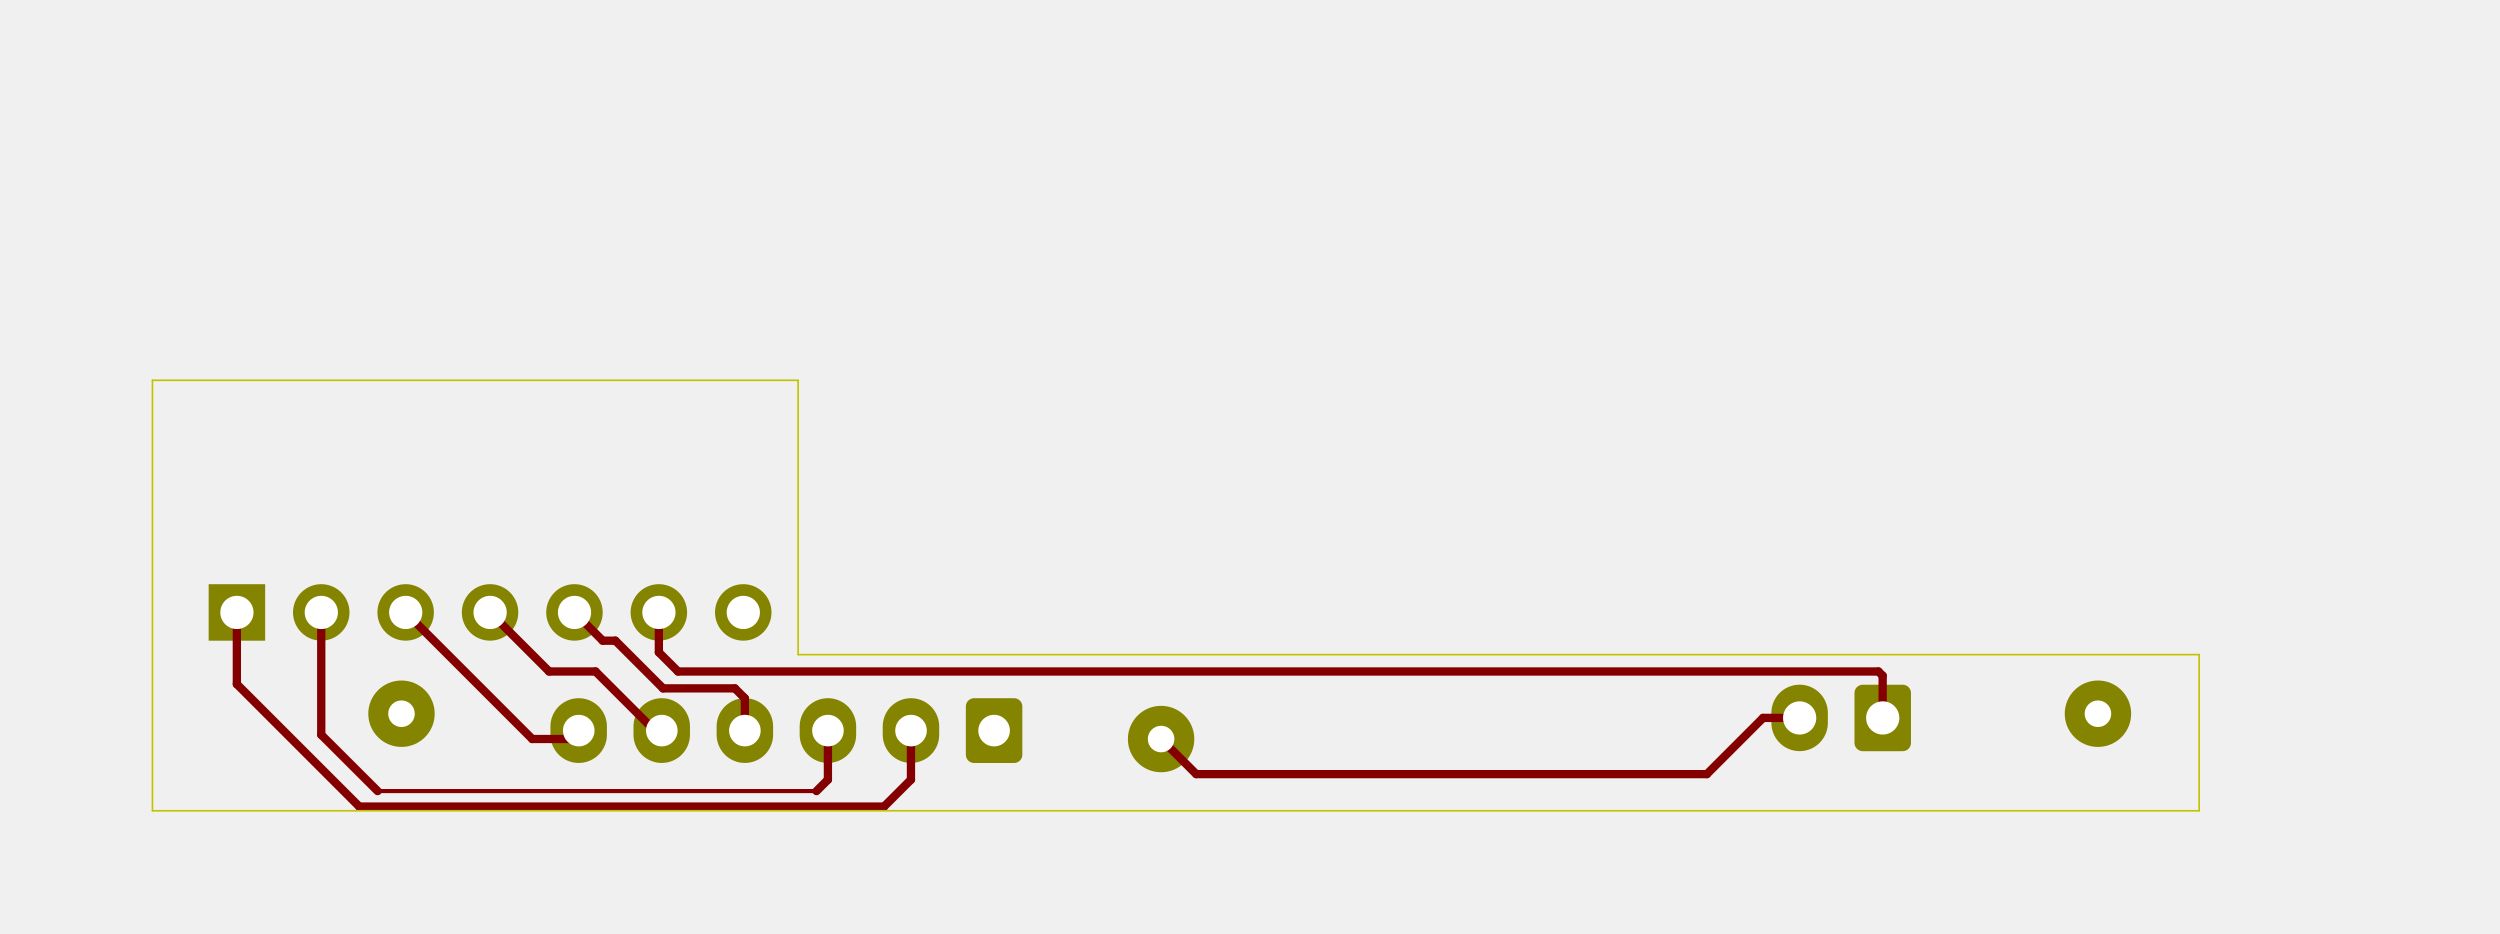
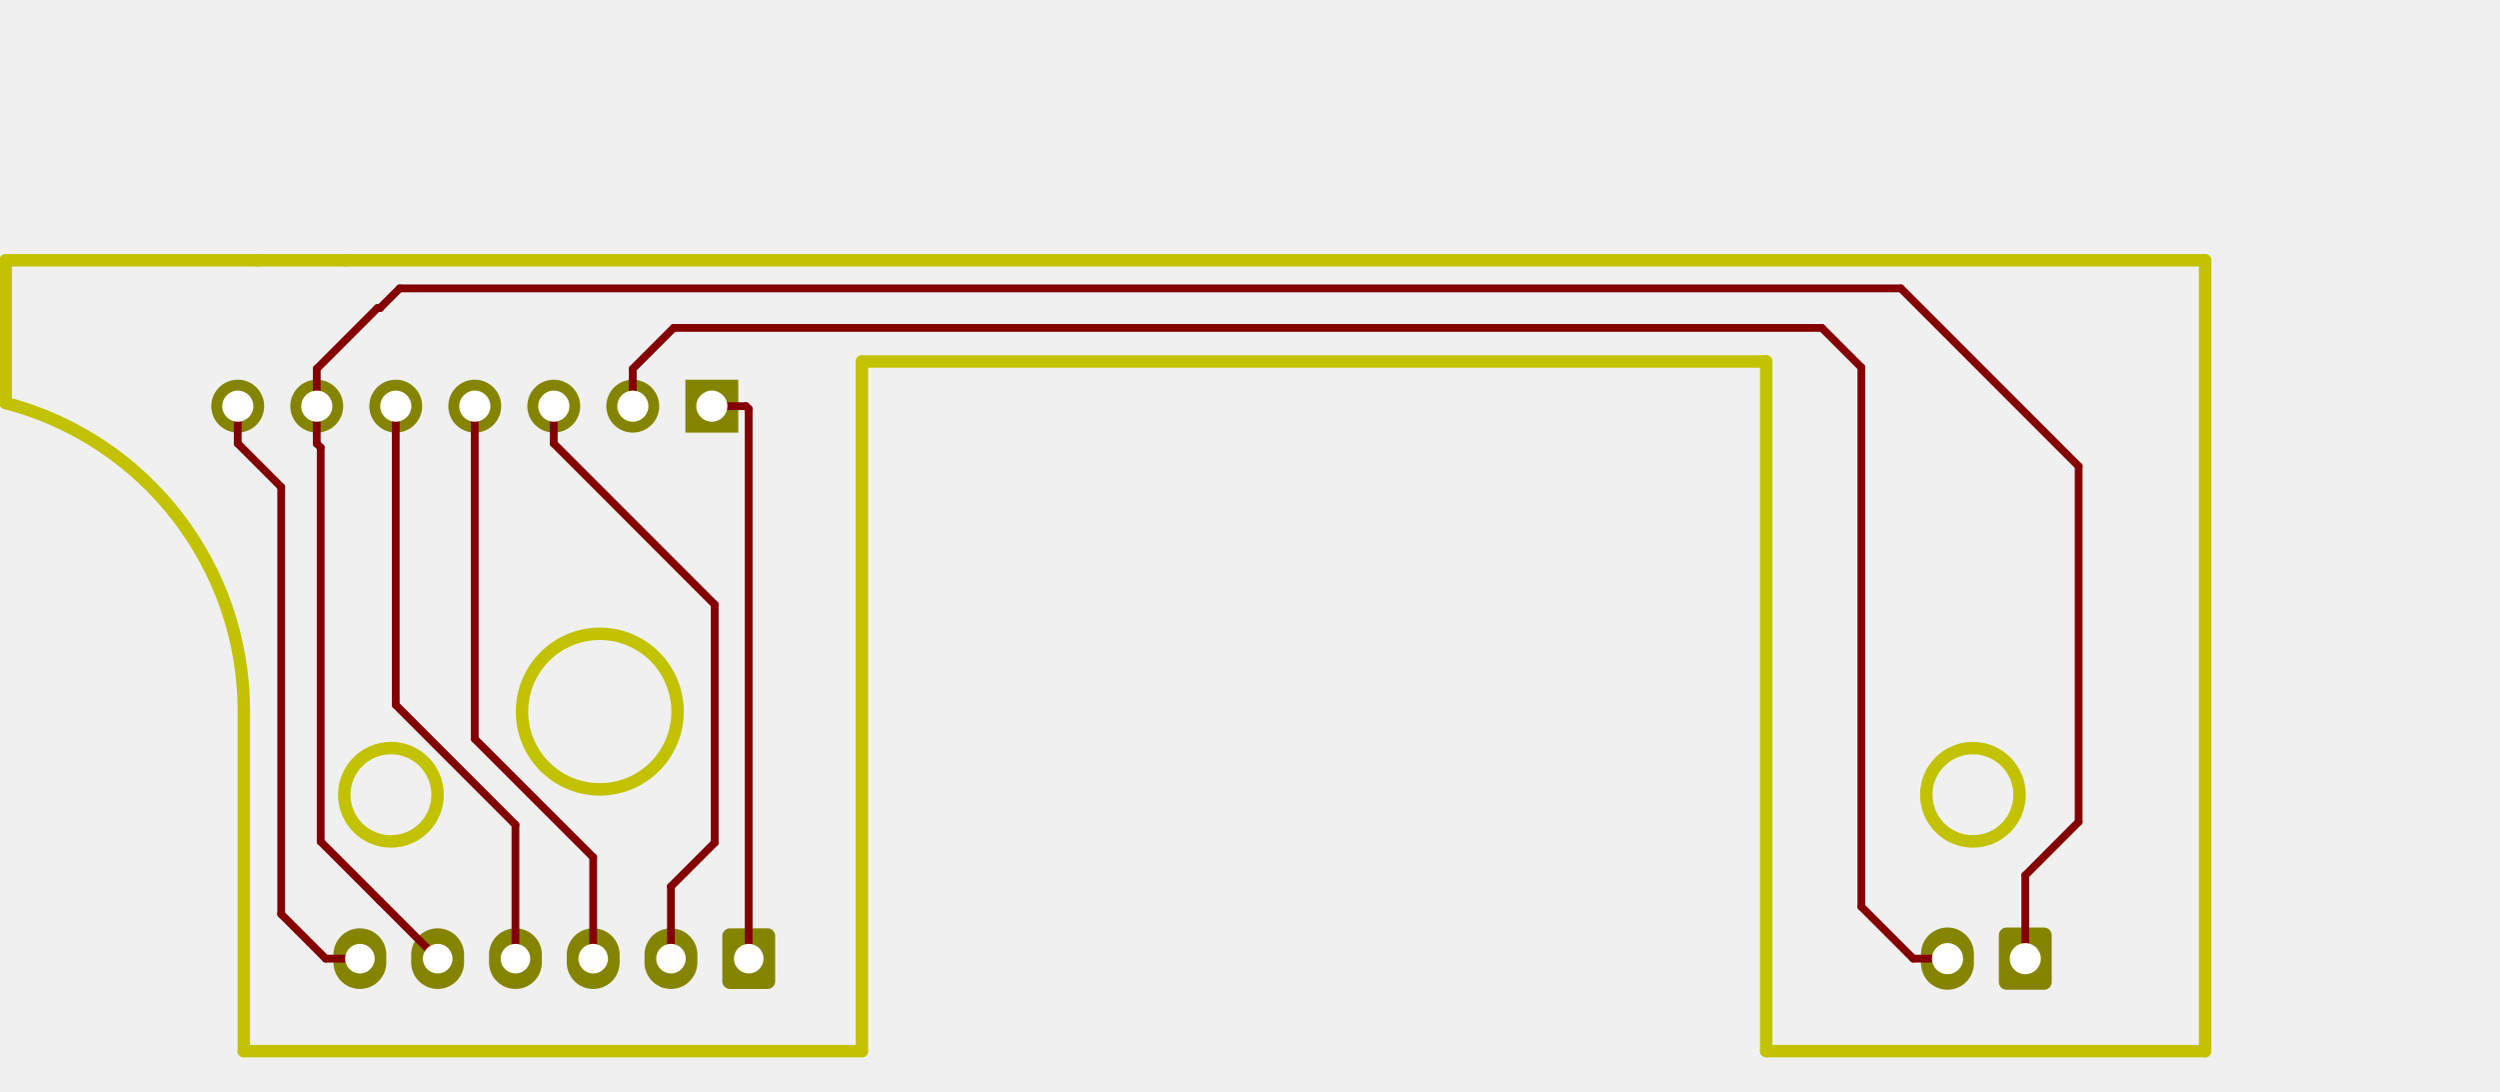
- <svg xmlns="http://www.w3.org/2000/svg" version="1.1" width="7.523cm" height="2.809cm" viewBox="0 0 29620 11060 ">
+ <svg xmlns="http://www.w3.org/2000/svg" version="1.1" width="8.034cm" height="3.508cm" viewBox="0 0 31630 13810 ">
  <g style="fill:#000000; fill-opacity:1;stroke:#000000; stroke-opacity:1; stroke-linecap:round; stroke-linejoin:round; " transform="translate(0 0) scale(1 1)">
</g>
  <g style="fill:#000000; fill-opacity:0.0;  stroke:#000000; stroke-width:-0; stroke-opacity:1;  stroke-linecap:round; stroke-linejoin:round;">
    <g>
</g>
    <g style="fill:#848400; fill-opacity:0.0;  stroke:#848400; stroke-width:-0; stroke-opacity:1;  stroke-linecap:round; stroke-linejoin:round;">
</g>
+     <g style="fill:#848400; fill-opacity:0.0;  stroke:#848400; stroke-width:0; stroke-opacity:1;  stroke-linecap:round; stroke-linejoin:round;">
+ </g>
    <g style="fill:#848400; fill-opacity:1.0;  stroke:#848400; stroke-width:0; stroke-opacity:1;  stroke-linecap:round; stroke-linejoin:round;">
-       <circle cx="13756.7" cy="8756.37" r="393.5" />
-     </g>
-     <g style="fill:#848400; fill-opacity:1.0;  stroke:#848400; stroke-width:393.701; stroke-opacity:1;  stroke-linecap:round; stroke-linejoin:round;">
- </g>
-     <g>
- </g>
-     <g style="fill:#848400; fill-opacity:1.0;  stroke:#848400; stroke-width:393.701; stroke-opacity:1;  stroke-linecap:round; stroke-linejoin:round;">
- </g>
+       <path style="fill:#848400; fill-opacity:1.0;  stroke:#848400; stroke-width:0; stroke-opacity:1;  stroke-linecap:round; stroke-linejoin:round;fill-rule:evenodd;" d="M 8675.13,5472.91 9344.42,5472.91 9344.42,4803.62 8675.13,4803.62 Z" />
+     </g>
    <g style="fill:#848400; fill-opacity:1.0;  stroke:#848400; stroke-width:669.291; stroke-opacity:1;  stroke-linecap:round; stroke-linejoin:round;">
</g>
    <g style="fill:#848400; fill-opacity:0.0;  stroke:#848400; stroke-width:669.291; stroke-opacity:1;  stroke-linecap:round; stroke-linejoin:round;">
-       <path d="M6856 8607 L6856 8705 " />
-       <path d="M7840 8607 L7840 8705 " />
-       <path d="M8825 8607 L8825 8705 " />
-       <path d="M9809 8607 L9809 8705 " />
-       <path d="M10793 8607 L10793 8705 " />
+       <path d="M8009 5138 L8009 5138 " />
+       <path d="M7009 5138 L7009 5138 " />
+       <path d="M6009 5138 L6009 5138 " />
+       <path d="M5009 5138 L5009 5138 " />
+       <path d="M4009 5138 L4009 5138 " />
+       <path d="M3009 5138 L3009 5138 " />
+     </g>
+     <g>
+ </g>
+     <g style="fill:#848400; fill-opacity:0.0;  stroke:#848400; stroke-width:669.291; stroke-opacity:1;  stroke-linecap:round; stroke-linejoin:round;">
+       <path d="M24649 12069 L24649 12187 " />
    </g>
    <g style="fill:#848400; fill-opacity:0.0;  stroke:#848400; stroke-width:0; stroke-opacity:1;  stroke-linecap:round; stroke-linejoin:round;">
</g>
    <g style="fill:#848400; fill-opacity:1.0;  stroke:#848400; stroke-width:0; stroke-opacity:1;  stroke-linecap:round; stroke-linejoin:round;">
-       <path style="fill:#848400; fill-opacity:1.0;  stroke:#848400; stroke-width:0; stroke-opacity:1;  stroke-linecap:round; stroke-linejoin:round;fill-rule:evenodd;" d="M 11532.1,8272.99 11522.5,8274.41 11513.2,8276.75 11504.1,8280.01 11495.3,8284.14 11487,8289.1 11479.3,8294.86 11472.1,8301.34 11465.6,8308.5 11459.9,8316.26 11454.9,8324.54 11450.8,8333.28 11447.5,8342.37 11445.2,8351.74 11443.8,8361.29 11443.3,8370.94 11443.3,8941.81 11443.8,8951.45 11445.2,8961.01 11447.5,8970.38 11450.8,8979.47 11454.9,8988.2 11459.9,8996.49 11465.6,9004.25 11472.1,9011.4 11479.3,9017.89 11487,9023.64 11495.3,9028.61 11504.1,9032.74 11513.2,9035.99 11522.5,9038.34 11532.1,9039.76 11541.7,9040.23 12014.2,9040.23 12023.8,9039.76 12033.4,9038.34 12042.7,9035.99 12051.8,9032.74 12060.6,9028.61 12068.9,9023.64 12076.6,9017.89 12083.8,9011.4 12090.3,9004.25 12096,8996.49 12101,8988.2 12105.1,8979.47 12108.4,8970.38 12110.7,8961.01 12112.1,8951.45 12112.6,8941.81 12112.6,8370.94 12112.1,8361.29 12110.7,8351.74 12108.4,8342.37 12105.1,8333.28 12101,8324.54 12096,8316.26 12090.3,8308.5 12083.8,8301.34 12076.6,8294.86 12068.9,8289.1 12060.6,8284.14 12051.8,8280.01 12042.7,8276.75 12033.4,8274.41 12023.8,8272.99 12014.2,8272.52 11541.7,8272.52 Z" />
+       <path style="fill:#848400; fill-opacity:1.0;  stroke:#848400; stroke-width:0; stroke-opacity:1;  stroke-linecap:round; stroke-linejoin:round;fill-rule:evenodd;" d="M 25388.2,11735 25378.6,11736.5 25369.2,11738.8 25360.1,11742.1 25351.4,11746.2 25343.1,11751.2 25335.4,11756.9 25328.2,11763.4 25321.7,11770.5 25316,11778.3 25311,11786.6 25306.9,11795.3 25303.6,11804.4 25301.3,11813.8 25299.9,11823.3 25299.4,11833 25299.4,12423.5 25299.9,12433.2 25301.3,12442.7 25303.6,12452.1 25306.9,12461.2 25311,12469.9 25316,12478.2 25321.7,12486 25328.2,12493.1 25335.4,12499.6 25343.1,12505.4 25351.4,12510.3 25360.1,12514.5 25369.2,12517.7 25378.6,12520.1 25388.2,12521.5 25397.8,12522 25870.3,12522 25879.9,12521.5 25889.5,12520.1 25898.8,12517.7 25907.9,12514.5 25916.6,12510.3 25924.9,12505.4 25932.7,12499.6 25939.8,12493.1 25946.3,12486 25952.1,12478.2 25957.1,12469.9 25961.2,12461.2 25964.4,12452.1 25966.8,12442.7 25968.2,12433.2 25968.7,12423.5 25968.7,11833 25968.2,11823.3 25966.8,11813.8 25964.4,11804.4 25961.2,11795.3 25957.1,11786.6 25952.1,11778.3 25946.3,11770.5 25939.8,11763.4 25932.7,11756.9 25924.9,11751.2 25916.6,11746.2 25907.9,11742.1 25898.8,11738.8 25889.5,11736.5 25879.9,11735 25870.3,11734.6 25397.8,11734.6 Z" />
    </g>
    <g>
</g>
    <g style="fill:#848400; fill-opacity:1.0;  stroke:#848400; stroke-width:0; stroke-opacity:1;  stroke-linecap:round; stroke-linejoin:round;">
-       <circle cx="24856.7" cy="8456.37" r="393.5" />
-     </g>
-     <g style="fill:#848400; fill-opacity:1.0;  stroke:#848400; stroke-width:393.701; stroke-opacity:1;  stroke-linecap:round; stroke-linejoin:round;">
- </g>
-     <g>
- </g>
-     <g style="fill:#848400; fill-opacity:1.0;  stroke:#848400; stroke-width:393.701; stroke-opacity:1;  stroke-linecap:round; stroke-linejoin:round;">
- </g>
-     <g style="fill:#848400; fill-opacity:1.0;  stroke:#848400; stroke-width:0; stroke-opacity:1;  stroke-linecap:round; stroke-linejoin:round;">
-       <circle cx="4756.69" cy="8456.37" r="393.5" />
-     </g>
-     <g style="fill:#848400; fill-opacity:1.0;  stroke:#848400; stroke-width:393.701; stroke-opacity:1;  stroke-linecap:round; stroke-linejoin:round;">
- </g>
-     <g>
- </g>
-     <g style="fill:#848400; fill-opacity:1.0;  stroke:#848400; stroke-width:393.701; stroke-opacity:1;  stroke-linecap:round; stroke-linejoin:round;">
- </g>
+       <path style="fill:#848400; fill-opacity:1.0;  stroke:#848400; stroke-width:0; stroke-opacity:1;  stroke-linecap:round; stroke-linejoin:round;fill-rule:evenodd;" d="M 9230.92,11744.9 9221.36,11746.3 9211.99,11748.6 9202.9,11751.9 9194.17,11756 9185.88,11761 9178.13,11766.7 9170.97,11773.2 9164.48,11780.4 9158.73,11788.1 9153.76,11796.4 9149.63,11805.2 9146.38,11814.3 9144.03,11823.6 9142.61,11833.2 9142.14,11842.8 9142.14,12413.7 9142.61,12423.3 9144.03,12432.9 9146.38,12442.3 9149.63,12451.4 9153.76,12460.1 9158.73,12468.4 9164.48,12476.1 9170.97,12483.3 9178.13,12489.8 9185.88,12495.5 9194.17,12500.5 9202.9,12504.6 9211.99,12507.9 9221.36,12510.2 9230.92,12511.6 9240.57,12512.1 9713.01,12512.1 9722.65,12511.6 9732.21,12510.2 9741.58,12507.9 9750.67,12504.6 9759.4,12500.5 9767.69,12495.5 9775.45,12489.8 9782.6,12483.3 9789.09,12476.1 9794.84,12468.4 9799.81,12460.1 9803.94,12451.4 9807.19,12442.3 9809.54,12432.9 9810.96,12423.3 9811.43,12413.7 9811.43,11842.8 9810.96,11833.2 9809.54,11823.6 9807.19,11814.3 9803.94,11805.2 9799.81,11796.4 9794.84,11788.1 9789.09,11780.4 9782.6,11773.2 9775.45,11766.7 9767.69,11761 9759.4,11756 9750.67,11751.9 9741.58,11748.6 9732.21,11746.3 9722.65,11744.9 9713.01,11744.4 9240.57,11744.4 Z" />
+     </g>
    <g style="fill:#848400; fill-opacity:1.0;  stroke:#848400; stroke-width:669.291; stroke-opacity:1;  stroke-linecap:round; stroke-linejoin:round;">
</g>
    <g style="fill:#848400; fill-opacity:0.0;  stroke:#848400; stroke-width:669.291; stroke-opacity:1;  stroke-linecap:round; stroke-linejoin:round;">
-       <path d="M8806 7256 L8806 7256 " />
-       <path d="M7806 7256 L7806 7256 " />
-       <path d="M6806 7256 L6806 7256 " />
-       <path d="M5806 7256 L5806 7256 " />
-       <path d="M4806 7256 L4806 7256 " />
-       <path d="M3806 7256 L3806 7256 " />
-     </g>
-     <g style="fill:#848400; fill-opacity:0.0;  stroke:#848400; stroke-width:0; stroke-opacity:1;  stroke-linecap:round; stroke-linejoin:round;">
- </g>
-     <g style="fill:#848400; fill-opacity:1.0;  stroke:#848400; stroke-width:0; stroke-opacity:1;  stroke-linecap:round; stroke-linejoin:round;">
-       <path style="fill:#848400; fill-opacity:1.0;  stroke:#848400; stroke-width:0; stroke-opacity:1;  stroke-linecap:round; stroke-linejoin:round;fill-rule:evenodd;" d="M 3141.34,6921.73 2472.04,6921.73 2472.04,7591.02 3141.34,7591.02 Z" />
-     </g>
-     <g>
- </g>
-     <g style="fill:#848400; fill-opacity:1.0;  stroke:#848400; stroke-width:0; stroke-opacity:1;  stroke-linecap:round; stroke-linejoin:round;">
- </g>
-     <g style="fill:#848400; fill-opacity:1.0;  stroke:#848400; stroke-width:669.291; stroke-opacity:1;  stroke-linecap:round; stroke-linejoin:round;">
- </g>
-     <g style="fill:#848400; fill-opacity:0.0;  stroke:#848400; stroke-width:669.291; stroke-opacity:1;  stroke-linecap:round; stroke-linejoin:round;">
-       <path d="M21322 8447 L21322 8565 " />
-     </g>
-     <g style="fill:#848400; fill-opacity:0.0;  stroke:#848400; stroke-width:0; stroke-opacity:1;  stroke-linecap:round; stroke-linejoin:round;">
- </g>
-     <g style="fill:#848400; fill-opacity:1.0;  stroke:#848400; stroke-width:0; stroke-opacity:1;  stroke-linecap:round; stroke-linejoin:round;">
-       <path style="fill:#848400; fill-opacity:1.0;  stroke:#848400; stroke-width:0; stroke-opacity:1;  stroke-linecap:round; stroke-linejoin:round;fill-rule:evenodd;" d="M 22060.8,8113.15 22051.3,8114.56 22041.9,8116.91 22032.8,8120.17 22024.1,8124.3 22015.8,8129.26 22008,8135.01 22000.9,8141.5 21994.4,8148.66 21988.6,8156.42 21983.7,8164.7 21979.5,8173.43 21976.3,8182.53 21973.9,8191.9 21972.5,8201.45 21972,8211.1 21972,8801.65 21972.5,8811.3 21973.9,8820.85 21976.3,8830.22 21979.5,8839.32 21983.7,8848.05 21988.6,8856.33 21994.4,8864.09 22000.9,8871.25 22008,8877.73 22015.8,8883.49 22024.1,8888.45 22032.8,8892.58 22041.9,8895.84 22051.3,8898.18 22060.8,8899.6 22070.5,8900.08 22542.9,8900.08 22552.6,8899.6 22562.1,8898.18 22571.5,8895.84 22580.6,8892.58 22589.3,8888.45 22597.6,8883.49 22605.3,8877.73 22612.5,8871.25 22619,8864.09 22624.7,8856.33 22629.7,8848.05 22633.8,8839.32 22637.1,8830.22 22639.4,8820.85 22640.9,8811.3 22641.3,8801.65 22641.3,8211.1 22640.9,8201.45 22639.4,8191.9 22637.1,8182.53 22633.8,8173.43 22629.7,8164.7 22624.7,8156.42 22619,8148.66 22612.5,8141.5 22605.3,8135.01 22597.6,8129.26 22589.3,8124.3 22580.6,8120.17 22571.5,8116.91 22562.1,8114.56 22552.6,8113.15 22542.9,8112.67 22070.5,8112.67 Z" />
-     </g>
-     <g>
- </g>
-     <g>
- </g>
-     <g style="fill:#840000; fill-opacity:1.0;  stroke:#840000; stroke-width:0; stroke-opacity:1;  stroke-linecap:round; stroke-linejoin:round;">
- </g>
-     <g style="fill:#840000; fill-opacity:1.0;  stroke:#840000; stroke-width:98.425; stroke-opacity:1;  stroke-linecap:round; stroke-linejoin:round;">
+       <path d="M8492 12079 L8492 12177 " />
+       <path d="M7508 12079 L7508 12177 " />
+       <path d="M6524 12079 L6524 12177 " />
+       <path d="M5539 12079 L5539 12177 " />
+       <path d="M4555 12079 L4555 12177 " />
+     </g>
+     <g>
+ </g>
+     <g>
+ </g>
+     <g style="fill:#840000; fill-opacity:0.0;  stroke:#840000; stroke-width:669.291; stroke-opacity:1;  stroke-linecap:round; stroke-linejoin:round;">
</g>
    <g style="fill:#840000; fill-opacity:0.0;  stroke:#840000; stroke-width:98.425; stroke-opacity:1;  stroke-linecap:round; stroke-linejoin:round;">
-       <path d="M2806 8106 L2806 7256 " />
-       <path d="M22306 8006 L22306 8506 " />
-       <path d="M22256 7956 L22306 8006 " />
-       <path d="M8033 7956 L22256 7956 " />
-       <path d="M7806 7256 L7806 7729 " />
-       <path d="M7806 7729 L8033 7956 " />
-       <path d="M21322 8506 L20889 8506 " />
-       <path d="M7840 8756 L7840 8740 " />
-       <path d="M4256 9556 L2806 8106 " />
-       <path d="M6306 8756 L4806 7256 " />
-       <path d="M6856 8756 L6306 8756 " />
-       <path d="M6506 7956 L5806 7256 " />
-       <path d="M7056 7956 L6506 7956 " />
-       <path d="M7840 8740 L7056 7956 " />
-       <path d="M10475 9556 L4256 9556 " />
-       <path d="M10793 8756 L10793 9238 " />
-       <path d="M10793 9238 L10475 9556 " />
-       <path d="M7141 7591 L7291 7591 " />
-       <path d="M6806 7256 L7141 7591 " />
-       <path d="M7291 7591 L7856 8156 " />
-       <path d="M7856 8156 L8707 8156 " />
-       <path d="M8825 8274 L8825 8756 " />
-       <path d="M8707 8156 L8825 8274 " />
-       <path d="M6856 8656 L6856 8556 " />
-       <path d="M20889 8506 L20223 9172 " />
-       <path d="M14173 9172 L13756 8756 " />
-       <path d="M20223 9172 L14173 9172 " />
-       <path d="M3806 8706 L3806 7256 " />
-       <path d="M4474 9373 L3806 8706 " />
-       <path d="M9809 8756 L9809 9238 " />
-       <path d="M9809 9238 L9674 9373 " />
-     </g>
-     <g style="fill:#840000; fill-opacity:0.0;  stroke:#840000; stroke-width:49.213; stroke-opacity:1;  stroke-linecap:round; stroke-linejoin:round;">
-       <path d="M9674 9373 L4474 9373 " />
-     </g>
-     <g>
- </g>
-   </g>
-   <g style="fill:#FFFFFF; fill-opacity:0.0;  stroke:#FFFFFF; stroke-width:49.213; stroke-opacity:1;  stroke-linecap:round; stroke-linejoin:round;">
- </g>
-   <g style="fill:#FFFFFF; fill-opacity:1.0;  stroke:#FFFFFF; stroke-width:0; stroke-opacity:1;  stroke-linecap:round; stroke-linejoin:round;">
-     <circle cx="13756.7" cy="8756.37" r="157.5" />
-   </g>
-   <g style="fill:#FFFFFF; fill-opacity:1.0;  stroke:#FFFFFF; stroke-width:393.701; stroke-opacity:1;  stroke-linecap:round; stroke-linejoin:round;">
- </g>
-   <g style="fill:#FFFFFF; fill-opacity:1.0;  stroke:#FFFFFF; stroke-width:0; stroke-opacity:1;  stroke-linecap:round; stroke-linejoin:round;">
-     <circle cx="6856.69" cy="8656.37" r="187.008" />
-   </g>
-   <g style="fill:#FFFFFF; fill-opacity:1.0;  stroke:#FFFFFF; stroke-width:393.701; stroke-opacity:1;  stroke-linecap:round; stroke-linejoin:round;">
- </g>
-   <g style="fill:#FFFFFF; fill-opacity:1.0;  stroke:#FFFFFF; stroke-width:0; stroke-opacity:1;  stroke-linecap:round; stroke-linejoin:round;">
-     <circle cx="7840.94" cy="8656.37" r="187.008" />
-   </g>
-   <g style="fill:#FFFFFF; fill-opacity:1.0;  stroke:#FFFFFF; stroke-width:393.701; stroke-opacity:1;  stroke-linecap:round; stroke-linejoin:round;">
- </g>
-   <g style="fill:#FFFFFF; fill-opacity:1.0;  stroke:#FFFFFF; stroke-width:0; stroke-opacity:1;  stroke-linecap:round; stroke-linejoin:round;">
-     <circle cx="8825.19" cy="8656.37" r="187.008" />
-   </g>
-   <g style="fill:#FFFFFF; fill-opacity:1.0;  stroke:#FFFFFF; stroke-width:393.701; stroke-opacity:1;  stroke-linecap:round; stroke-linejoin:round;">
- </g>
-   <g style="fill:#FFFFFF; fill-opacity:1.0;  stroke:#FFFFFF; stroke-width:0; stroke-opacity:1;  stroke-linecap:round; stroke-linejoin:round;">
-     <circle cx="9809.45" cy="8656.37" r="187.008" />
-   </g>
-   <g style="fill:#FFFFFF; fill-opacity:1.0;  stroke:#FFFFFF; stroke-width:393.701; stroke-opacity:1;  stroke-linecap:round; stroke-linejoin:round;">
- </g>
-   <g style="fill:#FFFFFF; fill-opacity:1.0;  stroke:#FFFFFF; stroke-width:0; stroke-opacity:1;  stroke-linecap:round; stroke-linejoin:round;">
-     <circle cx="10793.7" cy="8656.37" r="187.008" />
-   </g>
-   <g style="fill:#FFFFFF; fill-opacity:1.0;  stroke:#FFFFFF; stroke-width:393.701; stroke-opacity:1;  stroke-linecap:round; stroke-linejoin:round;">
- </g>
-   <g style="fill:#FFFFFF; fill-opacity:1.0;  stroke:#FFFFFF; stroke-width:0; stroke-opacity:1;  stroke-linecap:round; stroke-linejoin:round;">
-     <circle cx="11777.9" cy="8656.37" r="187.008" />
-   </g>
-   <g style="fill:#FFFFFF; fill-opacity:1.0;  stroke:#FFFFFF; stroke-width:393.701; stroke-opacity:1;  stroke-linecap:round; stroke-linejoin:round;">
- </g>
-   <g style="fill:#FFFFFF; fill-opacity:1.0;  stroke:#FFFFFF; stroke-width:0; stroke-opacity:1;  stroke-linecap:round; stroke-linejoin:round;">
-     <circle cx="24856.7" cy="8456.37" r="157.5" />
-   </g>
-   <g style="fill:#FFFFFF; fill-opacity:1.0;  stroke:#FFFFFF; stroke-width:393.701; stroke-opacity:1;  stroke-linecap:round; stroke-linejoin:round;">
- </g>
-   <g style="fill:#FFFFFF; fill-opacity:1.0;  stroke:#FFFFFF; stroke-width:0; stroke-opacity:1;  stroke-linecap:round; stroke-linejoin:round;">
-     <circle cx="4756.69" cy="8456.37" r="157.5" />
-   </g>
-   <g style="fill:#FFFFFF; fill-opacity:1.0;  stroke:#FFFFFF; stroke-width:393.701; stroke-opacity:1;  stroke-linecap:round; stroke-linejoin:round;">
- </g>
-   <g style="fill:#FFFFFF; fill-opacity:1.0;  stroke:#FFFFFF; stroke-width:0; stroke-opacity:1;  stroke-linecap:round; stroke-linejoin:round;">
-     <circle cx="8806.69" cy="7256.37" r="196.85" />
-   </g>
-   <g style="fill:#FFFFFF; fill-opacity:1.0;  stroke:#FFFFFF; stroke-width:393.701; stroke-opacity:1;  stroke-linecap:round; stroke-linejoin:round;">
- </g>
-   <g style="fill:#FFFFFF; fill-opacity:1.0;  stroke:#FFFFFF; stroke-width:0; stroke-opacity:1;  stroke-linecap:round; stroke-linejoin:round;">
-     <circle cx="7806.69" cy="7256.37" r="196.85" />
-   </g>
-   <g style="fill:#FFFFFF; fill-opacity:1.0;  stroke:#FFFFFF; stroke-width:393.701; stroke-opacity:1;  stroke-linecap:round; stroke-linejoin:round;">
- </g>
-   <g style="fill:#FFFFFF; fill-opacity:1.0;  stroke:#FFFFFF; stroke-width:0; stroke-opacity:1;  stroke-linecap:round; stroke-linejoin:round;">
-     <circle cx="6806.69" cy="7256.37" r="196.85" />
-   </g>
-   <g style="fill:#FFFFFF; fill-opacity:1.0;  stroke:#FFFFFF; stroke-width:393.701; stroke-opacity:1;  stroke-linecap:round; stroke-linejoin:round;">
- </g>
-   <g style="fill:#FFFFFF; fill-opacity:1.0;  stroke:#FFFFFF; stroke-width:0; stroke-opacity:1;  stroke-linecap:round; stroke-linejoin:round;">
-     <circle cx="5806.69" cy="7256.37" r="196.85" />
-   </g>
-   <g style="fill:#FFFFFF; fill-opacity:1.0;  stroke:#FFFFFF; stroke-width:393.701; stroke-opacity:1;  stroke-linecap:round; stroke-linejoin:round;">
- </g>
-   <g style="fill:#FFFFFF; fill-opacity:1.0;  stroke:#FFFFFF; stroke-width:0; stroke-opacity:1;  stroke-linecap:round; stroke-linejoin:round;">
-     <circle cx="4806.69" cy="7256.37" r="196.85" />
-   </g>
-   <g style="fill:#FFFFFF; fill-opacity:1.0;  stroke:#FFFFFF; stroke-width:393.701; stroke-opacity:1;  stroke-linecap:round; stroke-linejoin:round;">
- </g>
-   <g style="fill:#FFFFFF; fill-opacity:1.0;  stroke:#FFFFFF; stroke-width:0; stroke-opacity:1;  stroke-linecap:round; stroke-linejoin:round;">
-     <circle cx="3806.69" cy="7256.37" r="196.85" />
-   </g>
-   <g style="fill:#FFFFFF; fill-opacity:1.0;  stroke:#FFFFFF; stroke-width:393.701; stroke-opacity:1;  stroke-linecap:round; stroke-linejoin:round;">
- </g>
-   <g style="fill:#FFFFFF; fill-opacity:1.0;  stroke:#FFFFFF; stroke-width:0; stroke-opacity:1;  stroke-linecap:round; stroke-linejoin:round;">
-     <circle cx="2806.69" cy="7256.37" r="196.85" />
-   </g>
-   <g style="fill:#FFFFFF; fill-opacity:1.0;  stroke:#FFFFFF; stroke-width:393.701; stroke-opacity:1;  stroke-linecap:round; stroke-linejoin:round;">
- </g>
-   <g style="fill:#FFFFFF; fill-opacity:1.0;  stroke:#FFFFFF; stroke-width:0; stroke-opacity:1;  stroke-linecap:round; stroke-linejoin:round;">
-     <circle cx="21322.4" cy="8506.37" r="196.85" />
-   </g>
-   <g style="fill:#FFFFFF; fill-opacity:1.0;  stroke:#FFFFFF; stroke-width:393.701; stroke-opacity:1;  stroke-linecap:round; stroke-linejoin:round;">
- </g>
-   <g style="fill:#FFFFFF; fill-opacity:1.0;  stroke:#FFFFFF; stroke-width:0; stroke-opacity:1;  stroke-linecap:round; stroke-linejoin:round;">
-     <circle cx="22306.7" cy="8506.37" r="196.85" />
+       <path d="M4009 4665 L4776 3898 " />
+       <path d="M4009 5138 L4009 4665 " />
+       <path d="M4776 3898 L4809 3898 " />
+       <path d="M4809 3898 L5059 3648 " />
+       <path d="M5059 3648 L24059 3648 " />
+       <path d="M24059 3648 L26309 5898 " />
+       <path d="M26309 5898 L26309 10398 " />
+       <path d="M25634 11074 L25634 12128 " />
+       <path d="M26309 10398 L25634 11074 " />
+       <path d="M23559 11471 L24216 12128 " />
+       <path d="M8009 4665 L8526 4148 " />
+       <path d="M8526 4148 L23059 4148 " />
+       <path d="M23559 4648 L23559 11471 " />
+       <path d="M24216 12128 L24649 12128 " />
+       <path d="M8009 5138 L8009 4665 " />
+       <path d="M23059 4148 L23559 4648 " />
+       <path d="M7009 5611 L9046 7648 " />
+       <path d="M7009 5138 L7009 5611 " />
+       <path d="M9046 7648 L9046 10661 " />
+       <path d="M8492 11215 L8492 12128 " />
+       <path d="M9046 10661 L8492 11215 " />
+       <path d="M6009 9348 L6009 5138 " />
+       <path d="M7508 12128 L7508 10846 " />
+       <path d="M7508 10846 L6009 9348 " />
+       <path d="M6524 12128 L6524 10434 " />
+       <path d="M5009 8919 L5009 5138 " />
+       <path d="M6524 10434 L5009 8919 " />
+       <path d="M3009 5611 L3559 6161 " />
+       <path d="M3009 5138 L3009 5611 " />
+       <path d="M3559 11565 L4122 12128 " />
+       <path d="M4122 12128 L4555 12128 " />
+       <path d="M3559 6161 L3559 11565 " />
+       <path d="M4809 11398 L5539 12128 " />
+       <path d="M4059 10648 L4809 11398 " />
+       <path d="M4059 5661 L4059 10648 " />
+       <path d="M4009 5138 L4009 5611 " />
+       <path d="M4009 5611 L4059 5661 " />
+       <path d="M9442 5138 L9009 5138 " />
+       <path d="M9476 5172 L9442 5138 " />
+       <path d="M9476 12128 L9476 5172 " />
+     </g>
+     <g>
+ </g>
+   </g>
+   <g style="fill:#FFFFFF; fill-opacity:0.0;  stroke:#FFFFFF; stroke-width:98.425; stroke-opacity:1;  stroke-linecap:round; stroke-linejoin:round;">
+ </g>
+   <g style="fill:#FFFFFF; fill-opacity:1.0;  stroke:#FFFFFF; stroke-width:0; stroke-opacity:1;  stroke-linecap:round; stroke-linejoin:round;">
+     <circle cx="9009.78" cy="5138.26" r="196.85" />
+   </g>
+   <g style="fill:#FFFFFF; fill-opacity:1.0;  stroke:#FFFFFF; stroke-width:393.701; stroke-opacity:1;  stroke-linecap:round; stroke-linejoin:round;">
+ </g>
+   <g style="fill:#FFFFFF; fill-opacity:1.0;  stroke:#FFFFFF; stroke-width:0; stroke-opacity:1;  stroke-linecap:round; stroke-linejoin:round;">
+     <circle cx="8009.78" cy="5138.26" r="196.85" />
+   </g>
+   <g style="fill:#FFFFFF; fill-opacity:1.0;  stroke:#FFFFFF; stroke-width:393.701; stroke-opacity:1;  stroke-linecap:round; stroke-linejoin:round;">
+ </g>
+   <g style="fill:#FFFFFF; fill-opacity:1.0;  stroke:#FFFFFF; stroke-width:0; stroke-opacity:1;  stroke-linecap:round; stroke-linejoin:round;">
+     <circle cx="7009.78" cy="5138.26" r="196.85" />
+   </g>
+   <g style="fill:#FFFFFF; fill-opacity:1.0;  stroke:#FFFFFF; stroke-width:393.701; stroke-opacity:1;  stroke-linecap:round; stroke-linejoin:round;">
+ </g>
+   <g style="fill:#FFFFFF; fill-opacity:1.0;  stroke:#FFFFFF; stroke-width:0; stroke-opacity:1;  stroke-linecap:round; stroke-linejoin:round;">
+     <circle cx="6009.78" cy="5138.26" r="196.85" />
+   </g>
+   <g style="fill:#FFFFFF; fill-opacity:1.0;  stroke:#FFFFFF; stroke-width:393.701; stroke-opacity:1;  stroke-linecap:round; stroke-linejoin:round;">
+ </g>
+   <g style="fill:#FFFFFF; fill-opacity:1.0;  stroke:#FFFFFF; stroke-width:0; stroke-opacity:1;  stroke-linecap:round; stroke-linejoin:round;">
+     <circle cx="5009.78" cy="5138.26" r="196.85" />
+   </g>
+   <g style="fill:#FFFFFF; fill-opacity:1.0;  stroke:#FFFFFF; stroke-width:393.701; stroke-opacity:1;  stroke-linecap:round; stroke-linejoin:round;">
+ </g>
+   <g style="fill:#FFFFFF; fill-opacity:1.0;  stroke:#FFFFFF; stroke-width:0; stroke-opacity:1;  stroke-linecap:round; stroke-linejoin:round;">
+     <circle cx="4009.78" cy="5138.26" r="196.85" />
+   </g>
+   <g style="fill:#FFFFFF; fill-opacity:1.0;  stroke:#FFFFFF; stroke-width:393.701; stroke-opacity:1;  stroke-linecap:round; stroke-linejoin:round;">
+ </g>
+   <g style="fill:#FFFFFF; fill-opacity:1.0;  stroke:#FFFFFF; stroke-width:0; stroke-opacity:1;  stroke-linecap:round; stroke-linejoin:round;">
+     <circle cx="3009.78" cy="5138.26" r="196.85" />
+   </g>
+   <g style="fill:#FFFFFF; fill-opacity:1.0;  stroke:#FFFFFF; stroke-width:393.701; stroke-opacity:1;  stroke-linecap:round; stroke-linejoin:round;">
+ </g>
+   <g style="fill:#FFFFFF; fill-opacity:1.0;  stroke:#FFFFFF; stroke-width:0; stroke-opacity:1;  stroke-linecap:round; stroke-linejoin:round;">
+     <circle cx="24649.8" cy="12128.3" r="196.85" />
+   </g>
+   <g style="fill:#FFFFFF; fill-opacity:1.0;  stroke:#FFFFFF; stroke-width:393.701; stroke-opacity:1;  stroke-linecap:round; stroke-linejoin:round;">
+ </g>
+   <g style="fill:#FFFFFF; fill-opacity:1.0;  stroke:#FFFFFF; stroke-width:0; stroke-opacity:1;  stroke-linecap:round; stroke-linejoin:round;">
+     <circle cx="25634" cy="12128.3" r="196.85" />
+   </g>
+   <g style="fill:#FFFFFF; fill-opacity:1.0;  stroke:#FFFFFF; stroke-width:393.701; stroke-opacity:1;  stroke-linecap:round; stroke-linejoin:round;">
+ </g>
+   <g style="fill:#FFFFFF; fill-opacity:1.0;  stroke:#FFFFFF; stroke-width:0; stroke-opacity:1;  stroke-linecap:round; stroke-linejoin:round;">
+     <circle cx="9476.79" cy="12128.3" r="187.008" />
+   </g>
+   <g style="fill:#FFFFFF; fill-opacity:1.0;  stroke:#FFFFFF; stroke-width:393.701; stroke-opacity:1;  stroke-linecap:round; stroke-linejoin:round;">
+ </g>
+   <g style="fill:#FFFFFF; fill-opacity:1.0;  stroke:#FFFFFF; stroke-width:0; stroke-opacity:1;  stroke-linecap:round; stroke-linejoin:round;">
+     <circle cx="8492.53" cy="12128.3" r="187.008" />
+   </g>
+   <g style="fill:#FFFFFF; fill-opacity:1.0;  stroke:#FFFFFF; stroke-width:393.701; stroke-opacity:1;  stroke-linecap:round; stroke-linejoin:round;">
+ </g>
+   <g style="fill:#FFFFFF; fill-opacity:1.0;  stroke:#FFFFFF; stroke-width:0; stroke-opacity:1;  stroke-linecap:round; stroke-linejoin:round;">
+     <circle cx="7508.28" cy="12128.3" r="187.008" />
+   </g>
+   <g style="fill:#FFFFFF; fill-opacity:1.0;  stroke:#FFFFFF; stroke-width:393.701; stroke-opacity:1;  stroke-linecap:round; stroke-linejoin:round;">
+ </g>
+   <g style="fill:#FFFFFF; fill-opacity:1.0;  stroke:#FFFFFF; stroke-width:0; stroke-opacity:1;  stroke-linecap:round; stroke-linejoin:round;">
+     <circle cx="6524.03" cy="12128.3" r="187.008" />
+   </g>
+   <g style="fill:#FFFFFF; fill-opacity:1.0;  stroke:#FFFFFF; stroke-width:393.701; stroke-opacity:1;  stroke-linecap:round; stroke-linejoin:round;">
+ </g>
+   <g style="fill:#FFFFFF; fill-opacity:1.0;  stroke:#FFFFFF; stroke-width:0; stroke-opacity:1;  stroke-linecap:round; stroke-linejoin:round;">
+     <circle cx="5539.78" cy="12128.3" r="187.008" />
+   </g>
+   <g style="fill:#FFFFFF; fill-opacity:1.0;  stroke:#FFFFFF; stroke-width:393.701; stroke-opacity:1;  stroke-linecap:round; stroke-linejoin:round;">
+ </g>
+   <g style="fill:#FFFFFF; fill-opacity:1.0;  stroke:#FFFFFF; stroke-width:0; stroke-opacity:1;  stroke-linecap:round; stroke-linejoin:round;">
+     <circle cx="4555.53" cy="12128.3" r="187.008" />
  </g>
  <g style="fill:#FFFFFF; fill-opacity:1.0;  stroke:#FFFFFF; stroke-width:393.701; stroke-opacity:1;  stroke-linecap:round; stroke-linejoin:round;">
</g>
  <g style="fill:#000000; fill-opacity:1.0;  stroke:#000000; stroke-width:393.701; stroke-opacity:1;  stroke-linecap:round; stroke-linejoin:round;">
</g>
  <g style="fill:#C2C200; fill-opacity:1.0;  stroke:#C2C200; stroke-width:393.701; stroke-opacity:1;  stroke-linecap:round; stroke-linejoin:round;">
</g>
-   <g style="fill:#C2C200; fill-opacity:1.0;  stroke:#C2C200; stroke-width:19.685; stroke-opacity:1;  stroke-linecap:round; stroke-linejoin:round;">
- </g>
-   <g style="fill:#C2C200; fill-opacity:0.0;  stroke:#C2C200; stroke-width:19.685; stroke-opacity:1;  stroke-linecap:round; stroke-linejoin:round;">
-     <path d="M9456 7756 L26056 7756 " />
-     <path d="M9456 4506 L9456 7756 " />
-     <path d="M26056 9606 L26056 7756 " />
-     <path d="M1806 9606 L26056 9606 " />
-     <path d="M1806 4506 L1806 9606 " />
-     <path d="M9456 4506 L1806 4506 " />
-     <g>
- </g>
-     <g>
- </g>
-     <g>
- </g>
+   <g style="fill:#C2C200; fill-opacity:1.0;  stroke:#C2C200; stroke-width:157.48; stroke-opacity:1;  stroke-linecap:round; stroke-linejoin:round;">
+ </g>
+   <g style="fill:#C2C200; fill-opacity:0.0;  stroke:#C2C200; stroke-width:157.48; stroke-opacity:1;  stroke-linecap:round; stroke-linejoin:round;">
+     <path d="M22355 13298 L22355 4573 " />
+     <path d="M3253 3293 L4368 3293 " />
+     <path d="M22355 4573 L10909 4573 " />
+     <path d="M10909 4573 L10909 13298 " />
+     <circle cx="7591.57" cy="9002.53" r="984.252" />
+     <path d="M72 3293 L72 5098 " />
+     <path d="M3253 3293 L72 3293 " />
+     <circle cx="24971.3" cy="10054.8" r="590.551" />
+     <path d="M4368 3293 L27910 3293 " />
+     <circle cx="4948.21" cy="10054.8" r="590.551" />
+     <path d="M27910 3293 L27910 13298 " />
+     <path d="M27910 13298 L22355 13298 " />
+     <path d="M3086 13298 L3086 9002 " />
+     <path d="M3086.97 9002.53 A4035.43 4035.43 0.0 0 0 72.019 5098.26 " />
+     <path d="M10909 13298 L3086 13298 " />
    <g>
</g>
    <g>
</g>
    <g>
</g>
    <g>
</g>
  </g>
</svg>
